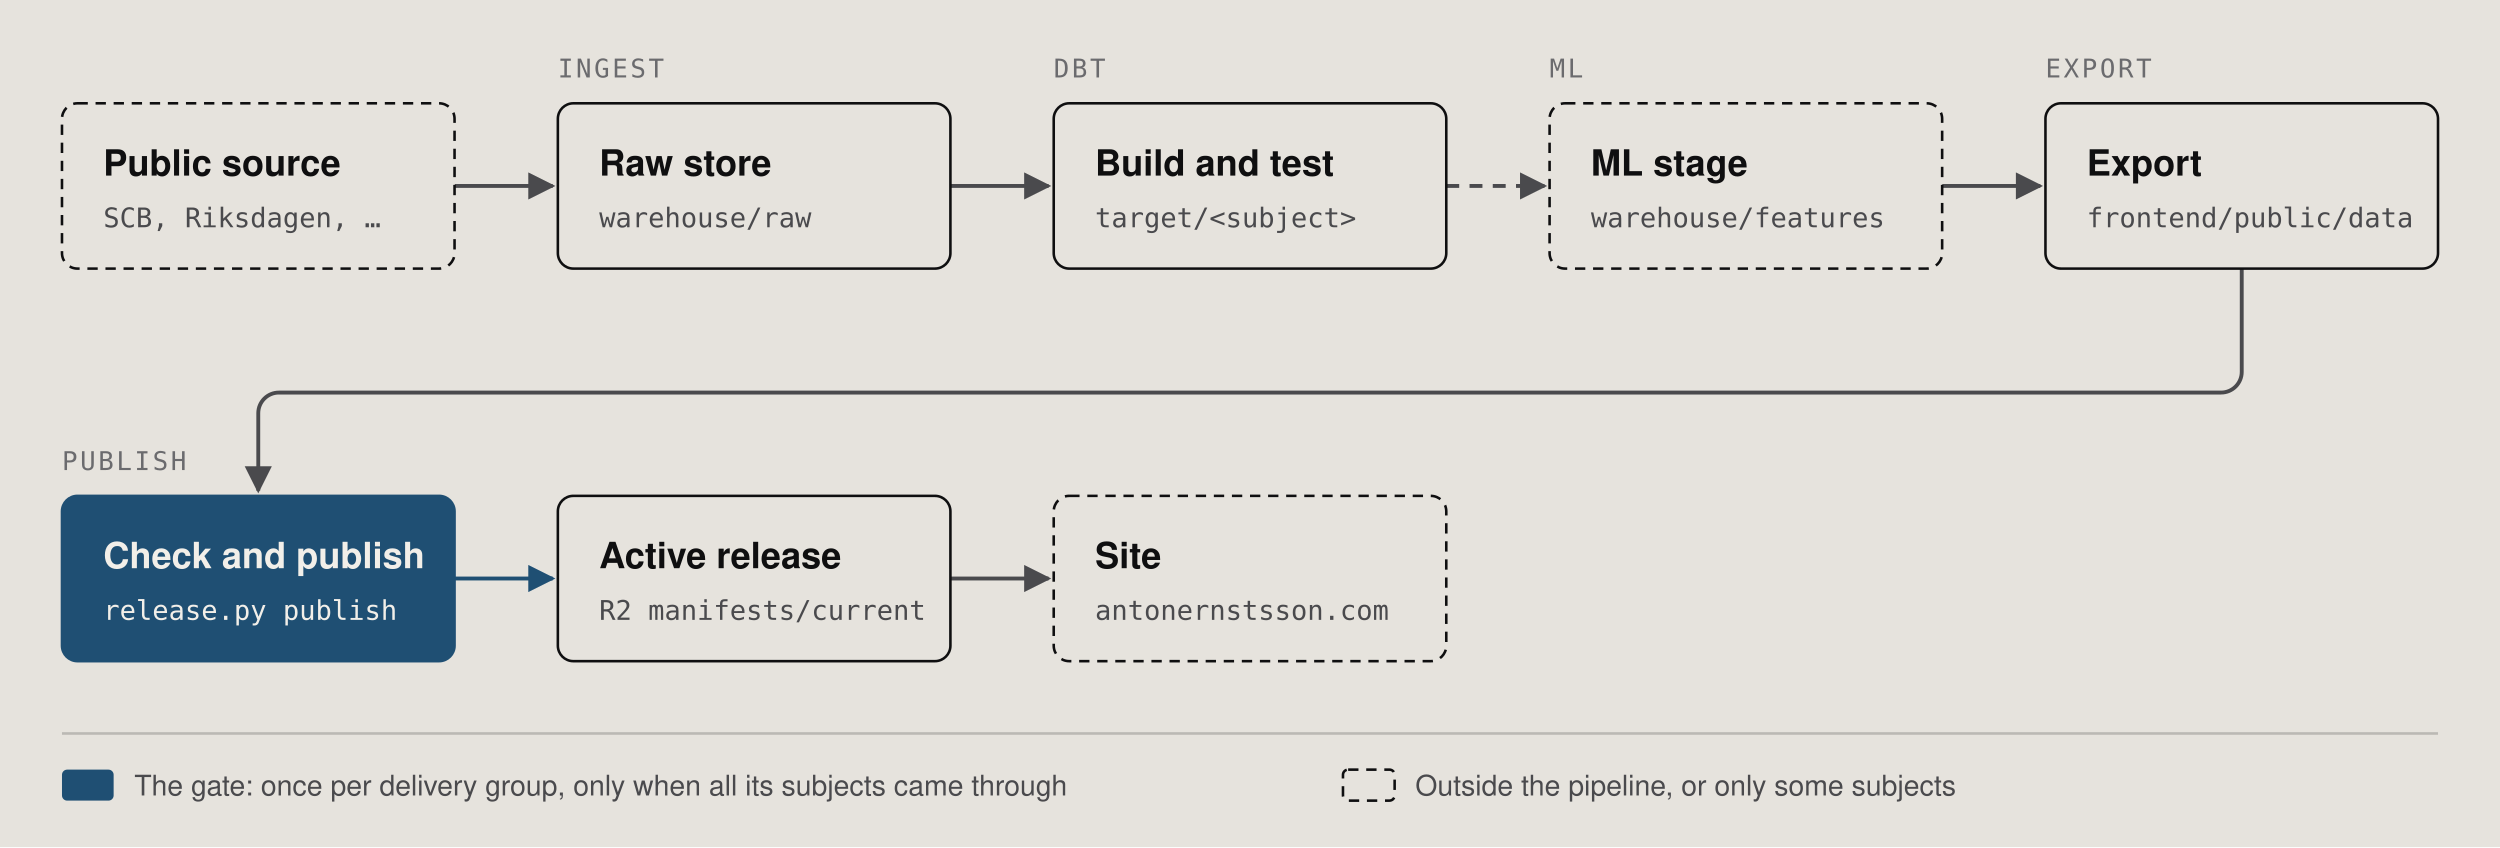
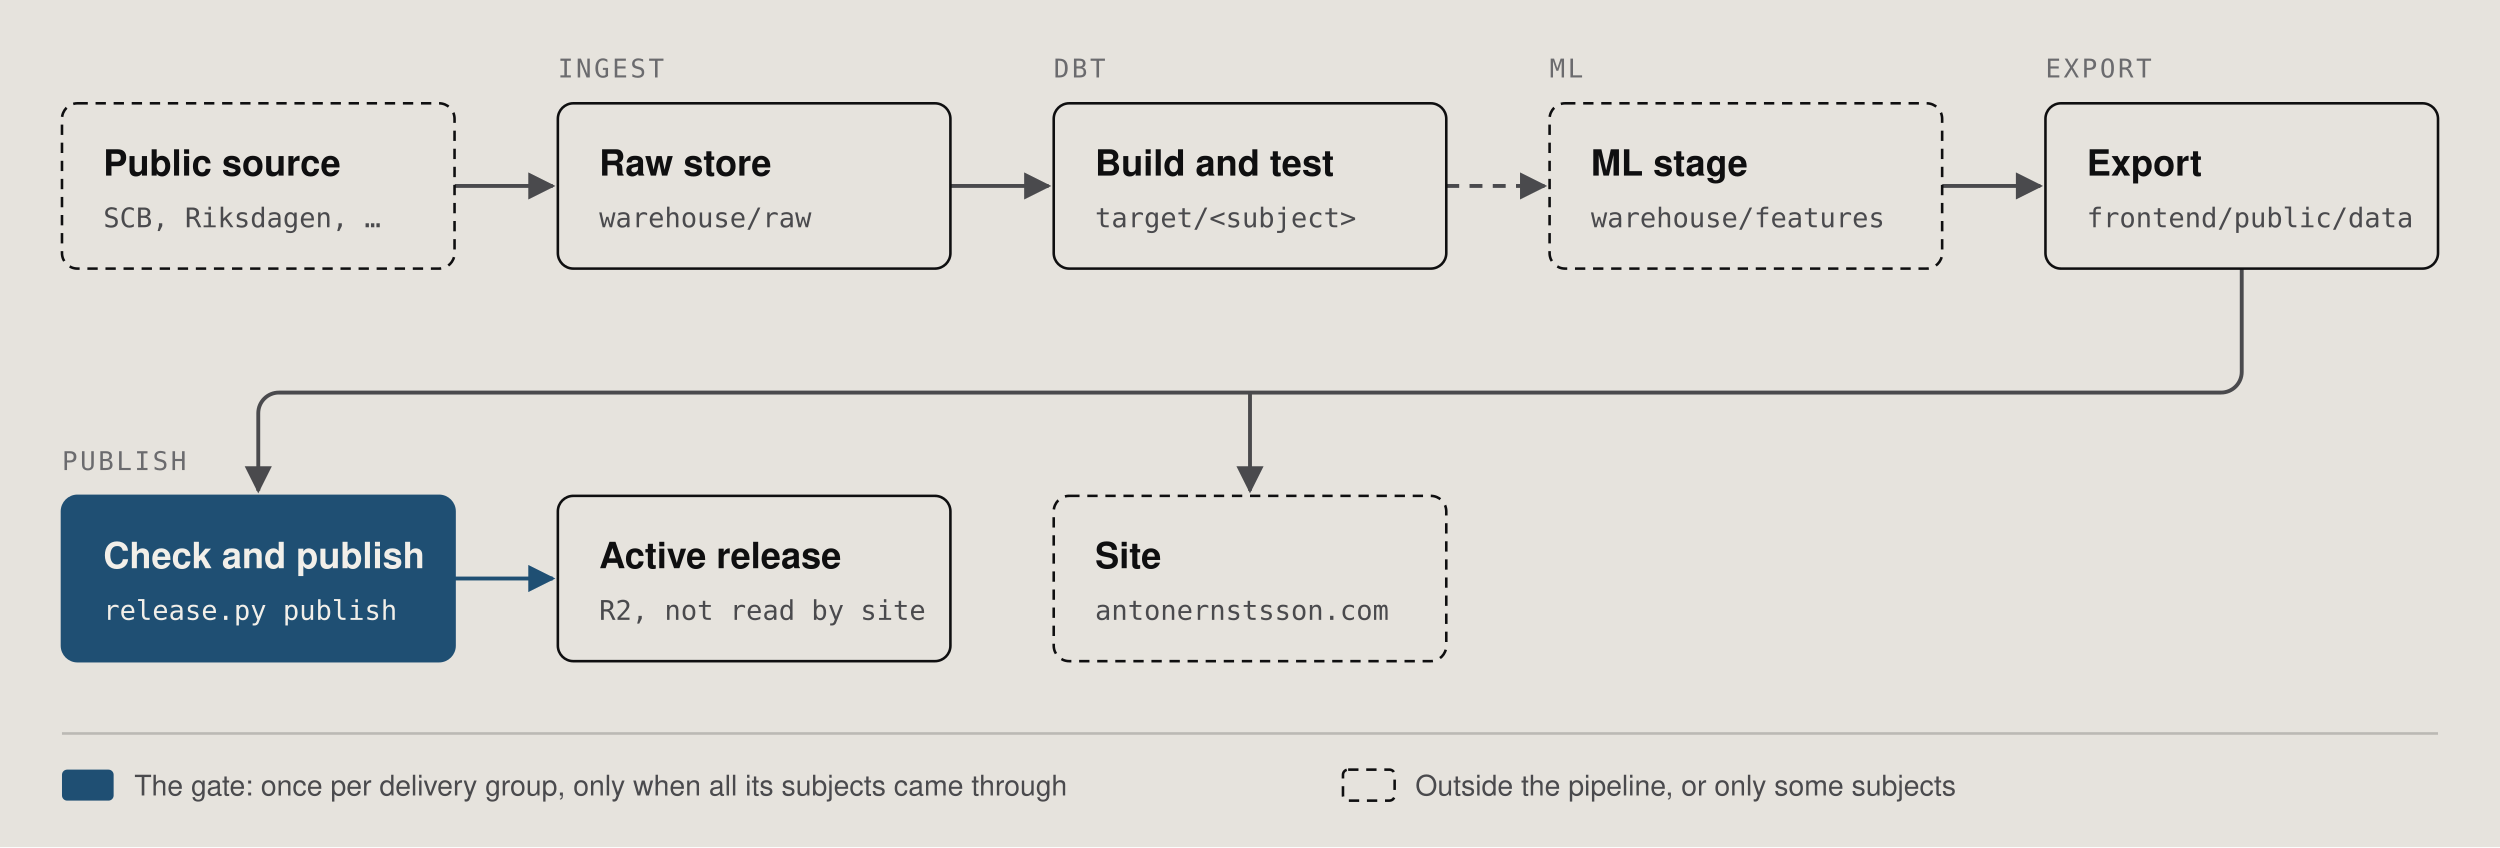
<svg xmlns="http://www.w3.org/2000/svg" viewBox="0 0 968 328" role="img" aria-labelledby="pipeline-flow-title pipeline-flow-desc" font-family="Geist, 'Segoe UI', Helvetica, Arial, sans-serif">
  <defs>
    <marker id="pipeline-flow-arrow" viewBox="0 0 10 10" refX="9" refY="5" markerWidth="7" markerHeight="7" orient="auto-start-reverse">
      <path d="M0,0 L10,5 L0,10 z" fill="#4A4A4D" />
    </marker>
    <marker id="pipeline-flow-arrow-accent" viewBox="0 0 10 10" refX="9" refY="5" markerWidth="7" markerHeight="7" orient="auto-start-reverse">
      <path d="M0,0 L10,5 L0,10 z" fill="#1F4F73" />
    </marker>
  </defs>
  <rect width="968" height="328" fill="#E6E3DD" />
  <g fill="none" stroke="#4A4A4D" stroke-width="1.5">
    <line x1="176" y1="72" x2="214" y2="72" marker-end="url(#pipeline-flow-arrow)" />
    <line x1="368" y1="72" x2="406" y2="72" marker-end="url(#pipeline-flow-arrow)" />
    <line x1="560" y1="72" x2="598" y2="72" stroke-dasharray="5,4" marker-end="url(#pipeline-flow-arrow)" />
    <line x1="752" y1="72" x2="790" y2="72" marker-end="url(#pipeline-flow-arrow)" />
    <path d="M868,104 V144 a8,8 0 0 1 -8,8 H108 a8,8 0 0 0 -8,8 V190" marker-end="url(#pipeline-flow-arrow)" />
    <line x1="176" y1="224" x2="214" y2="224" stroke="#1F4F73" marker-end="url(#pipeline-flow-arrow-accent)" />
-     <line x1="368" y1="224" x2="406" y2="224" marker-end="url(#pipeline-flow-arrow)" />
+     <line x1="484" y1="152" x2="484" y2="190" marker-end="url(#pipeline-flow-arrow)" />
  </g>
  <g font-size="14" font-weight="600" fill="#0F0F10">
    <rect x="24" y="40" width="152" height="64" rx="6" fill="#E6E3DD" stroke="#0F0F10" stroke-dasharray="4,3" />
    <text x="40" y="68">Public source</text>
    <rect x="216" y="40" width="152" height="64" rx="6" fill="#E6E3DD" stroke="#0F0F10" />
    <text x="232" y="68">Raw store</text>
    <rect x="408" y="40" width="152" height="64" rx="6" fill="#E6E3DD" stroke="#0F0F10" />
    <text x="424" y="68">Build and test</text>
    <rect x="600" y="40" width="152" height="64" rx="6" fill="#E6E3DD" stroke="#0F0F10" stroke-dasharray="4,3" />
    <text x="616" y="68">ML stage</text>
    <rect x="792" y="40" width="152" height="64" rx="6" fill="#E6E3DD" stroke="#0F0F10" />
    <text x="808" y="68">Export</text>
    <rect x="24" y="192" width="152" height="64" rx="6" fill="#1F4F73" stroke="#1F4F73" />
    <text x="40" y="220" fill="#F2EFE9">Check and publish</text>
    <rect x="216" y="192" width="152" height="64" rx="6" fill="#E6E3DD" stroke="#0F0F10" />
    <text x="232" y="220">Active release</text>
    <rect x="408" y="192" width="152" height="64" rx="6" fill="#E6E3DD" stroke="#0F0F10" stroke-dasharray="4,3" />
    <text x="424" y="220">Site</text>
  </g>
  <g font-family="'Geist Mono', Consolas, Menlo, monospace" font-size="10.5" fill="#4A4A4D">
    <text x="40" y="88">SCB, Riksdagen, …</text>
    <text x="232" y="88">warehouse/raw</text>
    <text x="424" y="88">target/&lt;subject&gt;</text>
    <text x="616" y="88">warehouse/features</text>
    <text x="808" y="88">frontend/public/data</text>
    <text x="40" y="240" fill="#F2EFE9">release.py publish</text>
-     <text x="232" y="240">R2 manifests/current</text>
+     <text x="232" y="240">R2, not read by site</text>
    <text x="424" y="240">antonernstsson.com</text>
  </g>
  <g font-family="'Geist Mono', Consolas, Menlo, monospace" font-size="10" letter-spacing="1" fill="#6B6B6E">
    <text x="216" y="30">INGEST</text>
    <text x="408" y="30">DBT</text>
    <text x="600" y="30">ML</text>
    <text x="792" y="30">EXPORT</text>
    <text x="24" y="182">PUBLISH</text>
  </g>
  <line x1="24" y1="284" x2="944" y2="284" stroke="#0F0F10" stroke-opacity="0.2" />
  <g font-size="11" fill="#4A4A4D">
    <rect x="24" y="298" width="20" height="12" rx="2" fill="#1F4F73" />
    <text x="52" y="308">The gate: once per delivery group, only when all its subjects came through</text>
    <rect x="520" y="298" width="20" height="12" rx="2" fill="none" stroke="#0F0F10" stroke-dasharray="4,3" />
    <text x="548" y="308">Outside the pipeline, or only some subjects</text>
  </g>
</svg>
